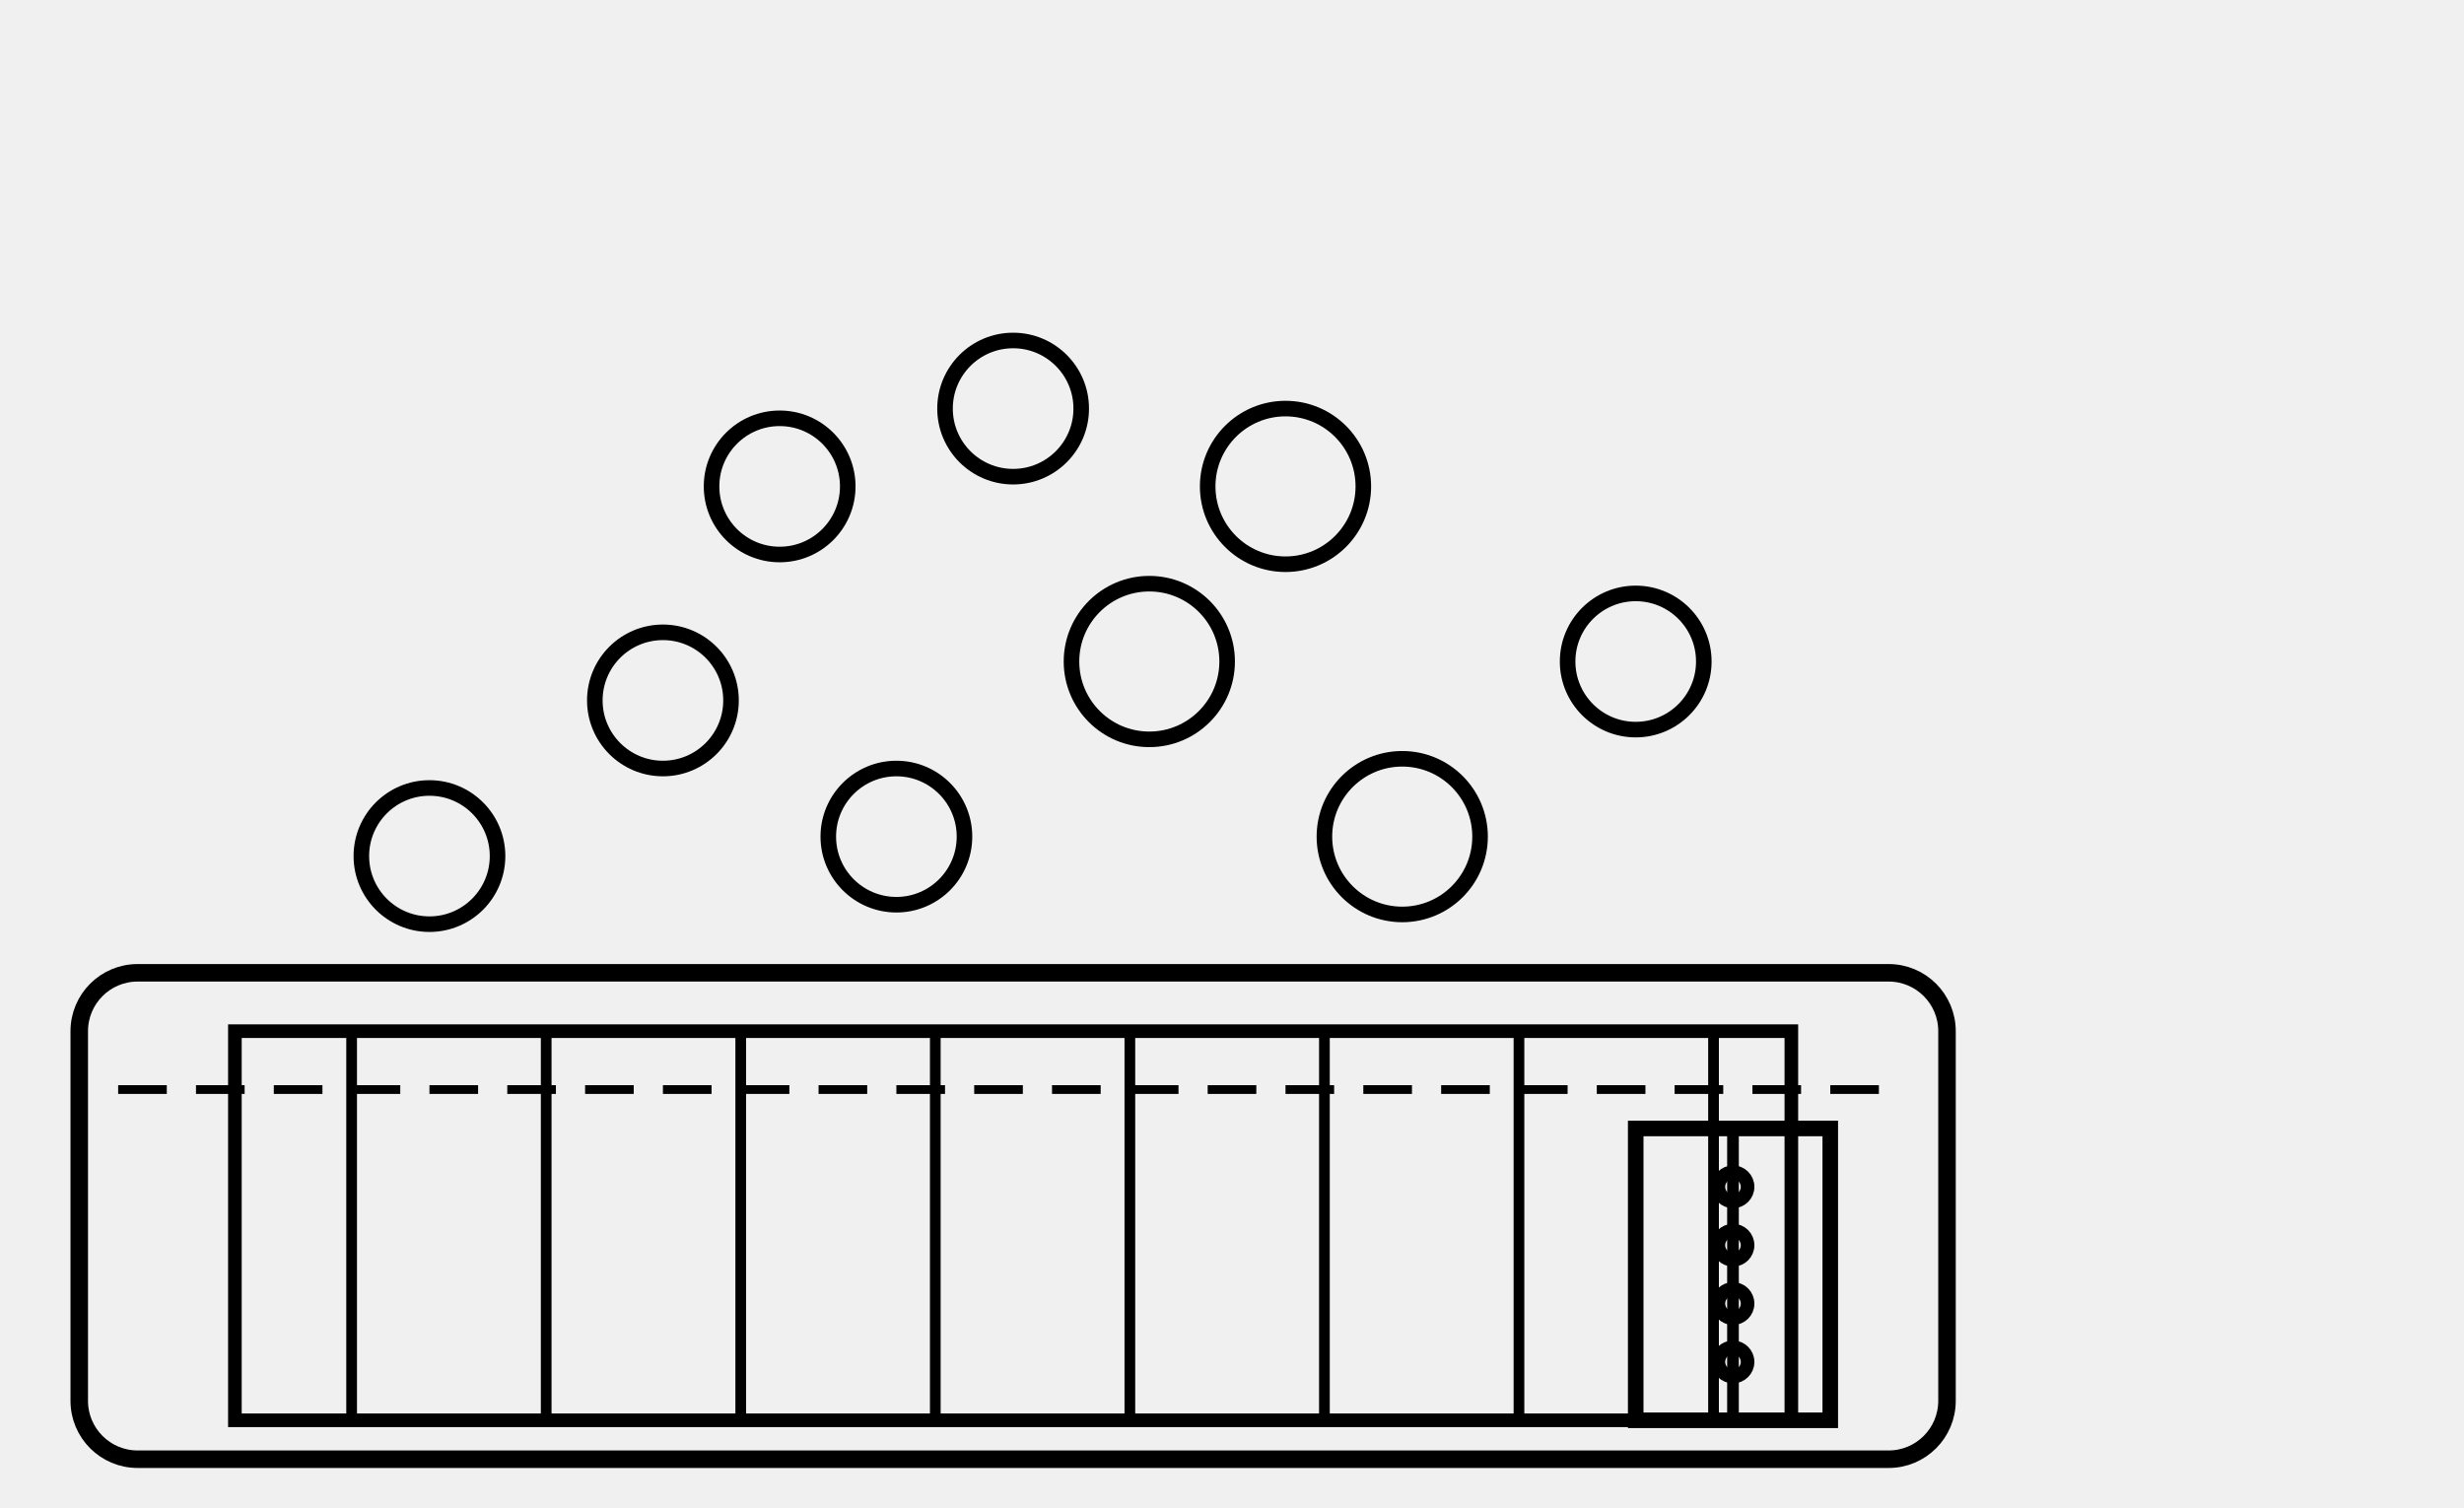
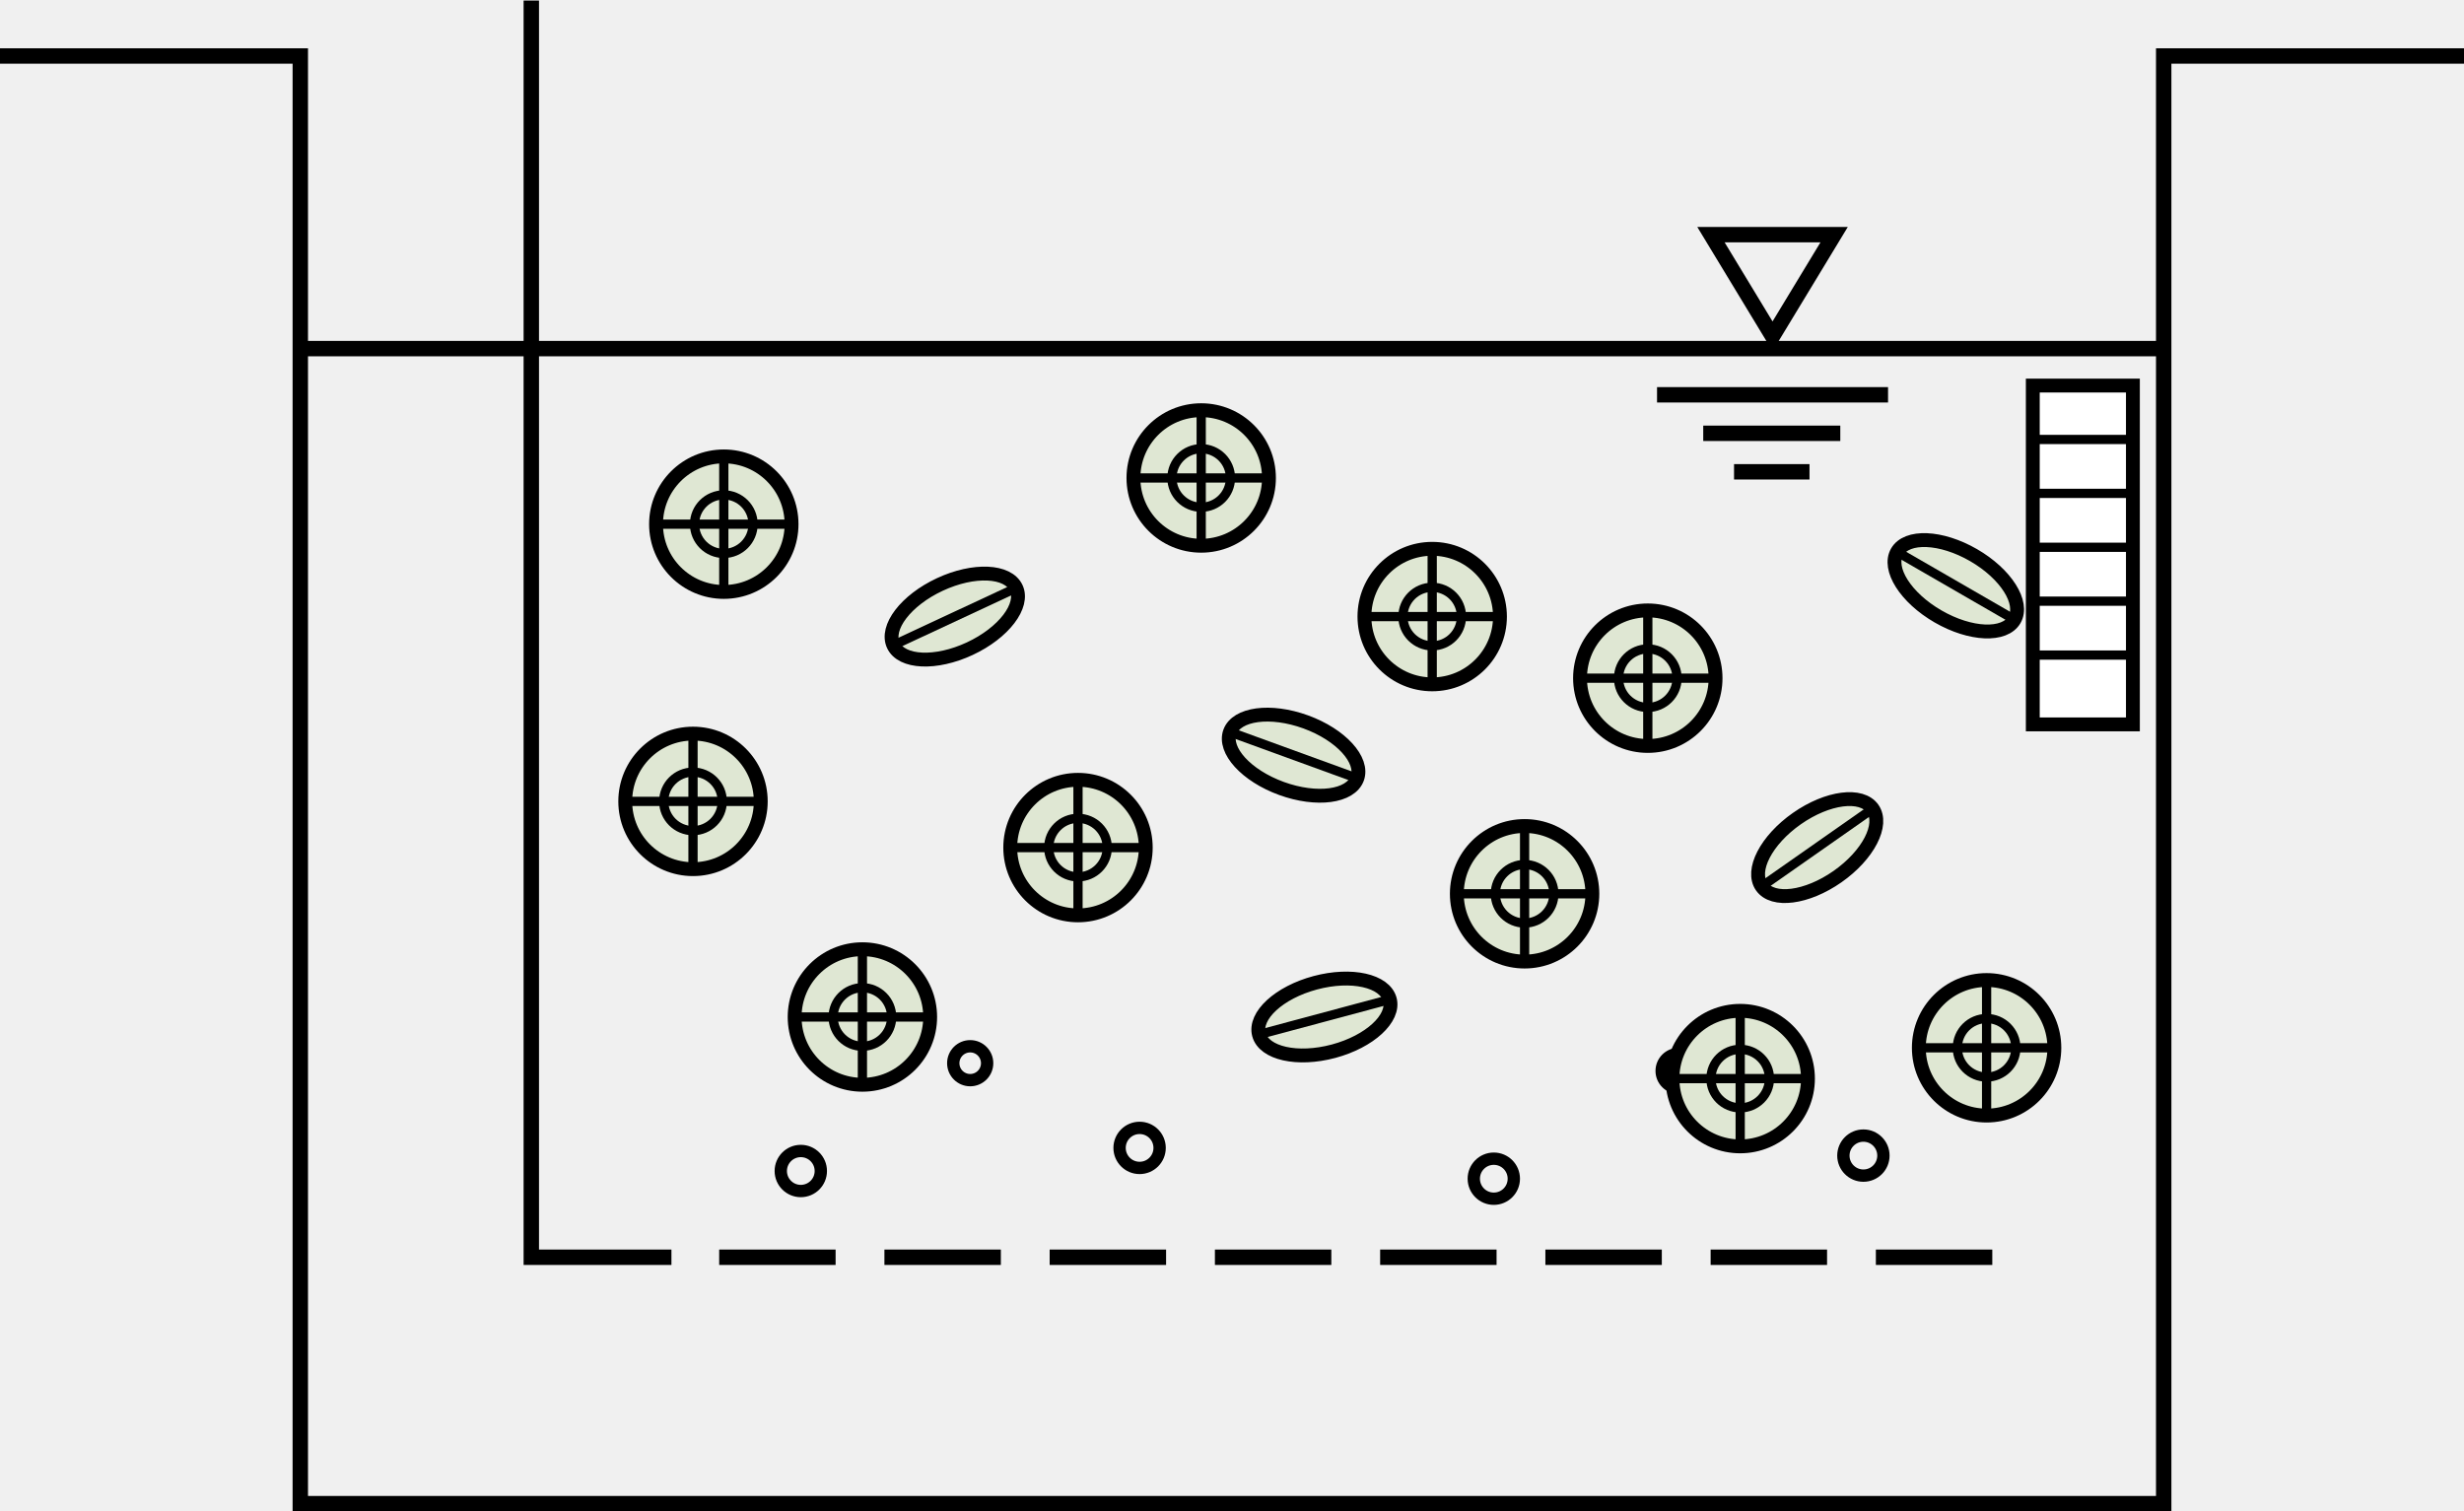
- <svg xmlns="http://www.w3.org/2000/svg" width="67mm" height="41mm" viewBox="0 0 253 155" version="1.1">
-   <rect x="8" y="100" width="192" height="50" rx="6" fill="none" stroke="#000000" stroke-width="1.8" />
-   <path d="M 12 112 H 196" stroke="#000000" stroke-width="0.9" stroke-dasharray="5 3" fill="none" />
-   <rect x="24" y="106" width="160" height="40" fill="none" stroke="#000000" stroke-width="1.4" />
-   <line x1="36" y1="106" x2="36" y2="146" stroke="#000000" stroke-width="1.1" />
-   <line x1="56" y1="106" x2="56" y2="146" stroke="#000000" stroke-width="1.1" />
-   <line x1="76" y1="106" x2="76" y2="146" stroke="#000000" stroke-width="1.1" />
-   <line x1="96" y1="106" x2="96" y2="146" stroke="#000000" stroke-width="1.1" />
-   <line x1="116" y1="106" x2="116" y2="146" stroke="#000000" stroke-width="1.1" />
-   <line x1="136" y1="106" x2="136" y2="146" stroke="#000000" stroke-width="1.1" />
-   <line x1="156" y1="106" x2="156" y2="146" stroke="#000000" stroke-width="1.1" />
-   <line x1="176" y1="106" x2="176" y2="146" stroke="#000000" stroke-width="1.1" />
-   <g fill="none" stroke="#000000" stroke-width="1.6">
-     <circle cx="44" cy="88" r="7" />
-     <circle cx="68" cy="72" r="7" />
-     <circle cx="92" cy="86" r="7" />
-     <circle cx="118" cy="68" r="8" />
-     <circle cx="144" cy="86" r="8" />
-     <circle cx="168" cy="68" r="7" />
-     <circle cx="80" cy="50" r="7" />
-     <circle cx="104" cy="42" r="7" />
-     <circle cx="132" cy="50" r="8" />
+ <svg xmlns="http://www.w3.org/2000/svg" width="42.335mm" height="25.949mm" viewBox="0 0 160 98" version="1.1">
+   <path d="M 0 3.6 H 19.5 V 97.6 H 140.5 V 3.6 H 160" fill="none" stroke="#000000" stroke-width="1" />
+   <path d="M 19.5 22.6 H 140.5" fill="none" stroke="#000000" stroke-width="1" />
+   <g fill="none" stroke="#000000" stroke-width="1">
+     <path d="M 111.1 15.2 H 119.1 L 115.1 21.8 Z" />
+     <path d="M 107.6 25.6 H 122.6" />
+     <path d="M 110.6 28.1 H 119.5" />
+     <path d="M 112.6 30.6 H 117.5" />
  </g>
-   <rect x="168" y="116" width="20" height="30" fill="none" stroke="#000000" stroke-width="1.6" />
-   <line x1="178" y1="116" x2="178" y2="146" stroke="#000000" stroke-width="1.2" />
-   <g stroke="#000000" stroke-width="1.4" fill="none">
-     <circle cx="178" cy="122" r="1.5" />
-     <circle cx="178" cy="128" r="1.5" />
-     <circle cx="178" cy="134" r="1.5" />
-     <circle cx="178" cy="140" r="1.5" />
+   <path d="M 34.5 0 V 81.6 H 43.6" fill="none" stroke="#000000" stroke-width="1" />
+   <path d="M 46.7 81.6 H 129.4" fill="none" stroke="#000000" stroke-width="1" stroke-dasharray="7.56 3.17" />
+   <g fill="none" stroke="#000000" stroke-width="0.8">
+     <circle cx="52" cy="76" r="1.3" />
+     <circle cx="74" cy="74.5" r="1.3" />
+     <circle cx="97" cy="76.5" r="1.3" />
+     <circle cx="121" cy="75" r="1.3" />
+     <circle cx="63" cy="69" r="1.1" />
+     <circle cx="109" cy="69.5" r="1.1" />
  </g>
+   <defs>
+     <g id="carrier">
+       <circle r="4.4" fill="#dfe7d3" stroke="#000000" stroke-width="0.9" />
+       <circle r="1.9" fill="none" stroke="#000000" stroke-width="0.6" />
+       <path d="M -4.4 0 H 4.4 M 0 -4.4 V 4.4" stroke="#000000" stroke-width="0.6" />
+     </g>
+     <g id="carrier-tilted">
+       <ellipse rx="4.4" ry="2.3" fill="#dfe7d3" stroke="#000000" stroke-width="0.9" />
+       <path d="M -4.4 0 H 4.4" stroke="#000000" stroke-width="0.6" />
+     </g>
+   </defs>
+   <use href="#carrier" x="47" y="34" />
+   <use href="#carrier-tilted" x="62" y="40" transform="rotate(-25 62 40)" />
+   <use href="#carrier" x="78" y="31" />
+   <use href="#carrier" x="93" y="40" />
+   <use href="#carrier-tilted" x="127" y="38" transform="rotate(30 127 38)" />
+   <use href="#carrier" x="45" y="52" />
+   <use href="#carrier" x="70" y="55" />
+   <use href="#carrier-tilted" x="84" y="49" transform="rotate(20 84 49)" />
+   <use href="#carrier" x="107" y="44" />
+   <use href="#carrier" x="99" y="58" />
+   <use href="#carrier-tilted" x="118" y="55" transform="rotate(-35 118 55)" />
+   <use href="#carrier" x="56" y="66" />
+   <use href="#carrier-tilted" x="86" y="66" transform="rotate(-15 86 66)" />
+   <use href="#carrier" x="129" y="68" />
+   <use href="#carrier" x="113" y="70" />
+   <rect x="132" y="25" width="6.5" height="22" fill="#ffffff" stroke="#000000" stroke-width="0.9" />
+   <path d="M 132 28.5 H 138.5 M 132 32 H 138.5 M 132 35.5 H 138.5 M 132 39 H 138.5 M 132 42.5 H 138.5" fill="none" stroke="#000000" stroke-width="0.6" />
</svg>
